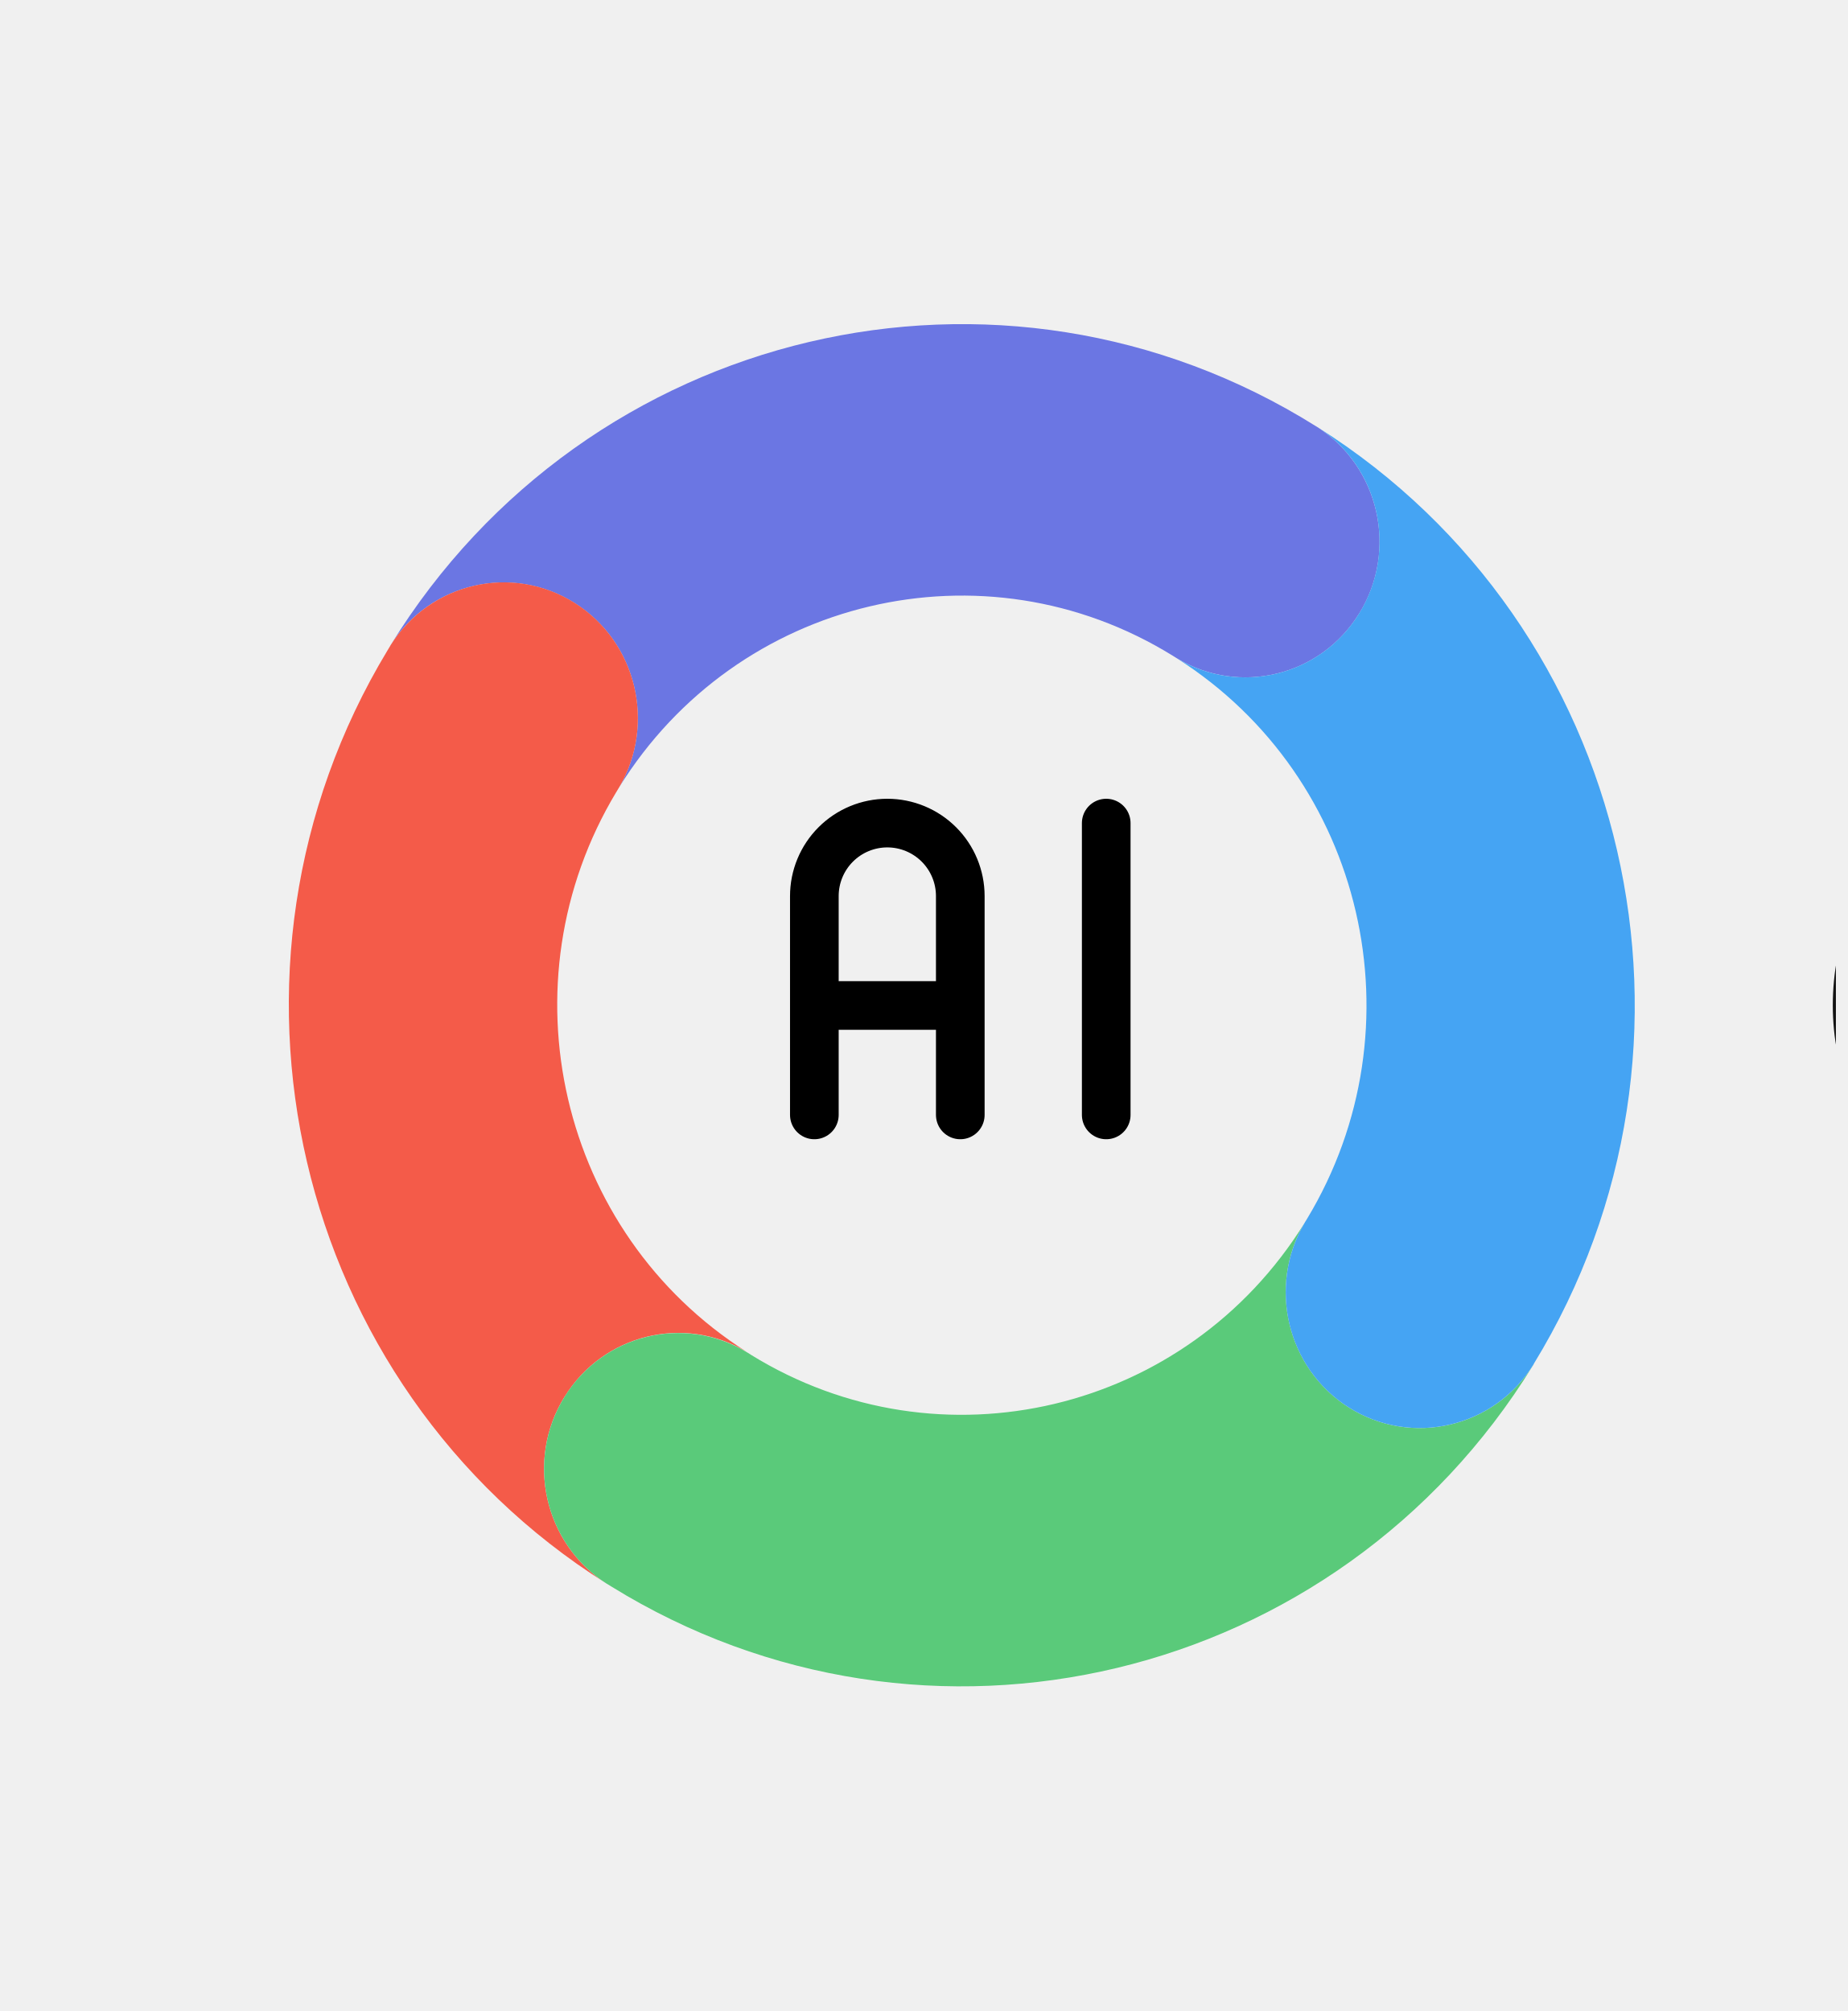
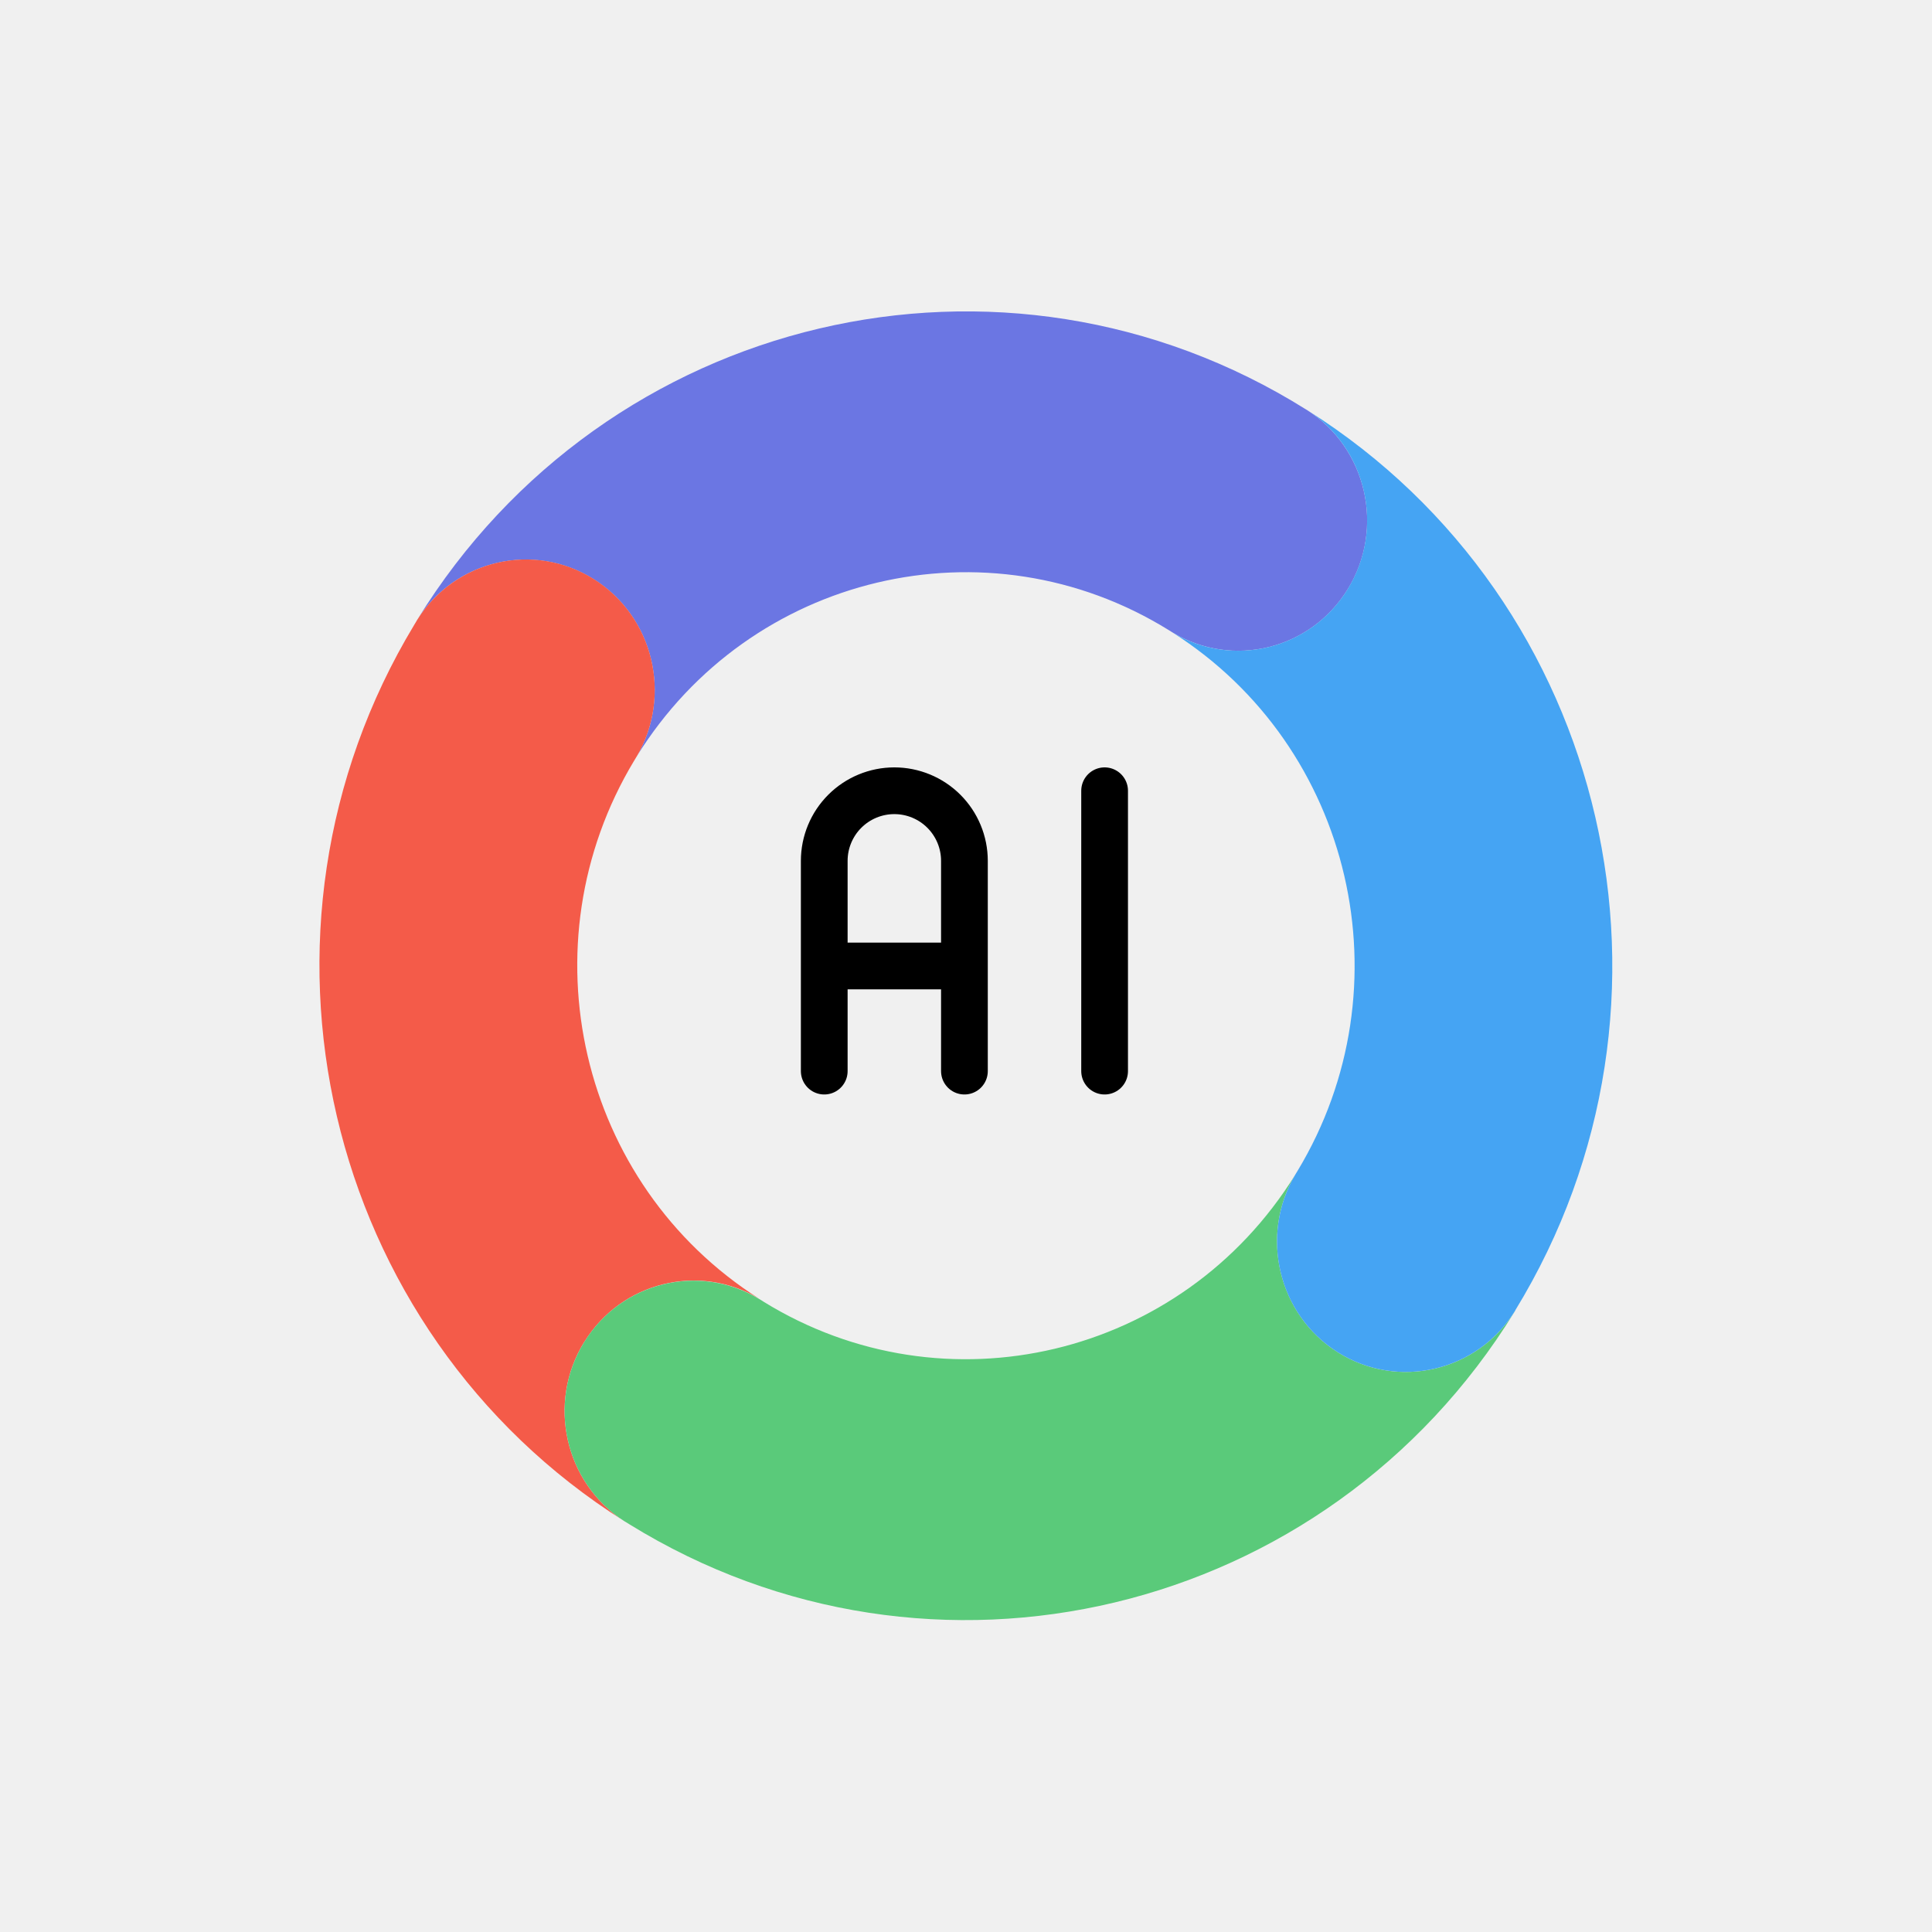
- <svg xmlns="http://www.w3.org/2000/svg" width="79" height="86" viewBox="0 0 79 86" fill="none">
-   <g clip-path="url(#clip0_73_770)">
-     <path d="M88.514 32.718C89.925 32.718 91.244 32.986 92.474 33.515C93.703 34.047 94.779 34.78 95.701 35.714C96.624 36.648 97.349 37.737 97.874 38.982C98.4 40.226 98.661 41.562 98.661 42.989C98.661 44.417 98.397 45.714 97.874 46.958C97.349 48.202 96.624 49.291 95.701 50.225C94.779 51.16 93.703 51.893 92.474 52.425C91.244 52.957 89.925 53.221 88.514 53.221C87.104 53.221 85.784 52.954 84.555 52.425C83.326 51.893 82.25 51.16 81.327 50.225C80.404 49.291 79.68 48.202 79.154 46.958C78.629 45.714 78.367 44.389 78.367 42.989C78.367 41.59 78.629 40.226 79.154 38.982C79.68 37.737 80.404 36.648 81.327 35.714C82.25 34.78 83.326 34.047 84.555 33.515C85.784 32.983 87.104 32.718 88.514 32.718ZM88.514 37.385C86.975 37.385 85.669 37.928 84.594 39.02C83.517 40.11 82.978 41.431 82.978 42.989C82.978 44.547 83.514 45.83 84.594 46.919C85.105 47.466 85.701 47.871 86.38 48.146C87.059 48.417 87.769 48.555 88.514 48.555C89.26 48.555 89.963 48.417 90.628 48.146C91.293 47.874 91.896 47.466 92.435 46.919C93.511 45.83 94.047 44.519 94.047 42.989C94.047 41.46 93.511 40.11 92.435 39.02C91.307 37.931 90.001 37.385 88.514 37.385Z" fill="#121212" />
-     <path d="M58.118 26.233C56.464 28.919 53 29.761 50.325 28.154C50.312 28.147 50.298 28.136 50.284 28.129C50.238 28.101 50.193 28.073 50.148 28.044C42.076 23.046 31.518 25.545 26.476 33.663C28.054 30.959 27.221 27.459 24.572 25.789C21.894 24.097 18.373 24.915 16.688 27.611C16.695 27.597 16.705 27.586 16.712 27.572C25.108 13.953 42.797 9.783 56.269 18.228C56.276 18.228 56.28 18.235 56.287 18.239C56.287 18.239 56.29 18.239 56.294 18.242C58.975 19.941 59.793 23.519 58.118 26.236V26.233Z" fill="#6B76E3" />
-     <path d="M24.133 59.742C22.461 62.452 23.269 66.016 25.933 67.722C25.919 67.715 25.909 67.704 25.895 67.697C12.495 59.234 8.352 41.431 16.566 27.819C16.601 27.759 16.636 27.699 16.674 27.639C16.681 27.628 16.684 27.618 16.691 27.607C18.377 24.911 21.897 24.093 24.575 25.785C27.221 27.456 28.057 30.956 26.48 33.659C26.48 33.663 26.48 33.666 26.473 33.67C26.466 33.684 26.455 33.698 26.448 33.712C26.421 33.758 26.393 33.804 26.365 33.85C26.365 33.857 26.358 33.86 26.354 33.867C21.434 42.041 23.906 52.717 31.929 57.814C29.259 56.207 25.794 57.053 24.14 59.735L24.133 59.742Z" fill="#F45B49" />
-     <path d="M65.578 58.343C65.564 58.364 65.554 58.385 65.54 58.406C57.179 71.969 39.591 76.163 26.143 67.849C26.084 67.813 26.025 67.778 25.965 67.739C25.955 67.732 25.945 67.729 25.934 67.722C23.27 66.016 22.462 62.452 24.134 59.742C25.788 57.059 29.253 56.214 31.923 57.821C31.937 57.828 31.951 57.839 31.965 57.846C32.01 57.874 32.056 57.902 32.101 57.93C32.101 57.93 32.108 57.93 32.108 57.937C40.183 62.928 50.741 60.426 55.779 52.301C54.191 55.005 55.024 58.515 57.674 60.19C60.358 61.885 63.896 61.06 65.575 58.343H65.578Z" fill="#5ACA7A" />
-     <path d="M65.588 58.318C65.588 58.318 65.581 58.329 65.578 58.336C65.578 58.336 65.578 58.339 65.574 58.343C63.896 61.057 60.361 61.885 57.673 60.19C55.023 58.515 54.191 55.008 55.779 52.301C55.786 52.287 55.796 52.273 55.803 52.259C55.831 52.213 55.859 52.167 55.887 52.122C60.825 43.944 58.356 33.254 50.322 28.154C52.993 29.761 56.461 28.919 58.115 26.233C59.79 23.515 58.975 19.938 56.291 18.239C56.312 18.253 56.333 18.264 56.353 18.278C69.808 26.776 73.928 44.681 65.585 58.318H65.588Z" fill="#45A4F3" />
-     <path d="M34.82 47.679V38.319C34.82 37.492 35.149 36.698 35.734 36.113C36.319 35.528 37.113 35.199 37.94 35.199C38.767 35.199 39.561 35.528 40.146 36.113C40.731 36.698 41.06 37.492 41.06 38.319V47.679M34.82 42.999H41.06M47.3 35.199V47.679" stroke="black" stroke-width="2.08" stroke-linecap="round" stroke-linejoin="round" />
-   </g>
-   <defs>
-     <clipPath id="clip0_73_770">
-       <rect width="78" height="84.24" fill="white" transform="translate(0.5 0.880005)" />
-     </clipPath>
-   </defs>
+ <svg xmlns="http://www.w3.org/2000/svg" width="86" height="86" viewBox="-1.87 0 86 86" fill="none">
+   <path d="M58.118 26.233C56.464 28.919 53 29.761 50.325 28.154C50.312 28.147 50.298 28.136 50.284 28.129C50.238 28.101 50.193 28.073 50.148 28.044C42.076 23.046 31.518 25.545 26.476 33.663C28.054 30.959 27.221 27.459 24.572 25.789C21.894 24.097 18.373 24.915 16.688 27.611C16.695 27.597 16.705 27.586 16.712 27.572C25.108 13.953 42.797 9.783 56.269 18.228C56.276 18.228 56.28 18.235 56.287 18.239C56.287 18.239 56.29 18.239 56.294 18.242C58.975 19.941 59.793 23.519 58.118 26.236V26.233Z" fill="#6B76E3" />
+   <path d="M24.133 59.742C22.461 62.452 23.269 66.016 25.933 67.722C25.919 67.715 25.909 67.704 25.895 67.697C12.495 59.234 8.352 41.431 16.566 27.819C16.601 27.759 16.636 27.699 16.674 27.639C16.681 27.628 16.684 27.618 16.691 27.607C18.377 24.911 21.897 24.093 24.575 25.785C27.221 27.456 28.057 30.956 26.48 33.659C26.48 33.663 26.48 33.666 26.473 33.67C26.466 33.684 26.455 33.698 26.448 33.712C26.421 33.758 26.393 33.804 26.365 33.85C26.365 33.857 26.358 33.86 26.354 33.867C21.434 42.041 23.906 52.717 31.929 57.814C29.259 56.207 25.794 57.053 24.14 59.735L24.133 59.742Z" fill="#F45B49" />
+   <path d="M65.578 58.343C65.564 58.364 65.554 58.385 65.54 58.406C57.179 71.969 39.591 76.163 26.143 67.849C26.084 67.813 26.025 67.778 25.965 67.739C25.955 67.732 25.945 67.729 25.934 67.722C23.27 66.016 22.462 62.452 24.134 59.742C25.788 57.059 29.253 56.214 31.923 57.821C31.937 57.828 31.951 57.839 31.965 57.846C32.01 57.874 32.056 57.902 32.101 57.93C32.101 57.93 32.108 57.93 32.108 57.937C40.183 62.928 50.741 60.426 55.779 52.301C54.191 55.005 55.024 58.515 57.674 60.19C60.358 61.885 63.896 61.06 65.575 58.343H65.578Z" fill="#5ACA7A" />
+   <path d="M65.588 58.318C65.588 58.318 65.581 58.329 65.578 58.336C65.578 58.336 65.578 58.339 65.574 58.343C63.896 61.057 60.361 61.885 57.673 60.19C55.023 58.515 54.191 55.008 55.779 52.301C55.786 52.287 55.796 52.273 55.803 52.259C55.831 52.213 55.859 52.167 55.887 52.122C60.825 43.944 58.356 33.254 50.322 28.154C52.993 29.761 56.461 28.919 58.115 26.233C59.79 23.515 58.975 19.938 56.291 18.239C56.312 18.253 56.333 18.264 56.353 18.278C69.808 26.776 73.928 44.681 65.585 58.318H65.588Z" fill="#45A4F3" />
+   <path d="M34.82 47.679V38.319C34.82 37.492 35.149 36.698 35.734 36.113C36.319 35.528 37.113 35.199 37.94 35.199C38.767 35.199 39.561 35.528 40.146 36.113C40.731 36.698 41.06 37.492 41.06 38.319V47.679M34.82 42.999H41.06M47.3 35.199V47.679" stroke="black" stroke-width="2.08" stroke-linecap="round" stroke-linejoin="round" />
</svg>
